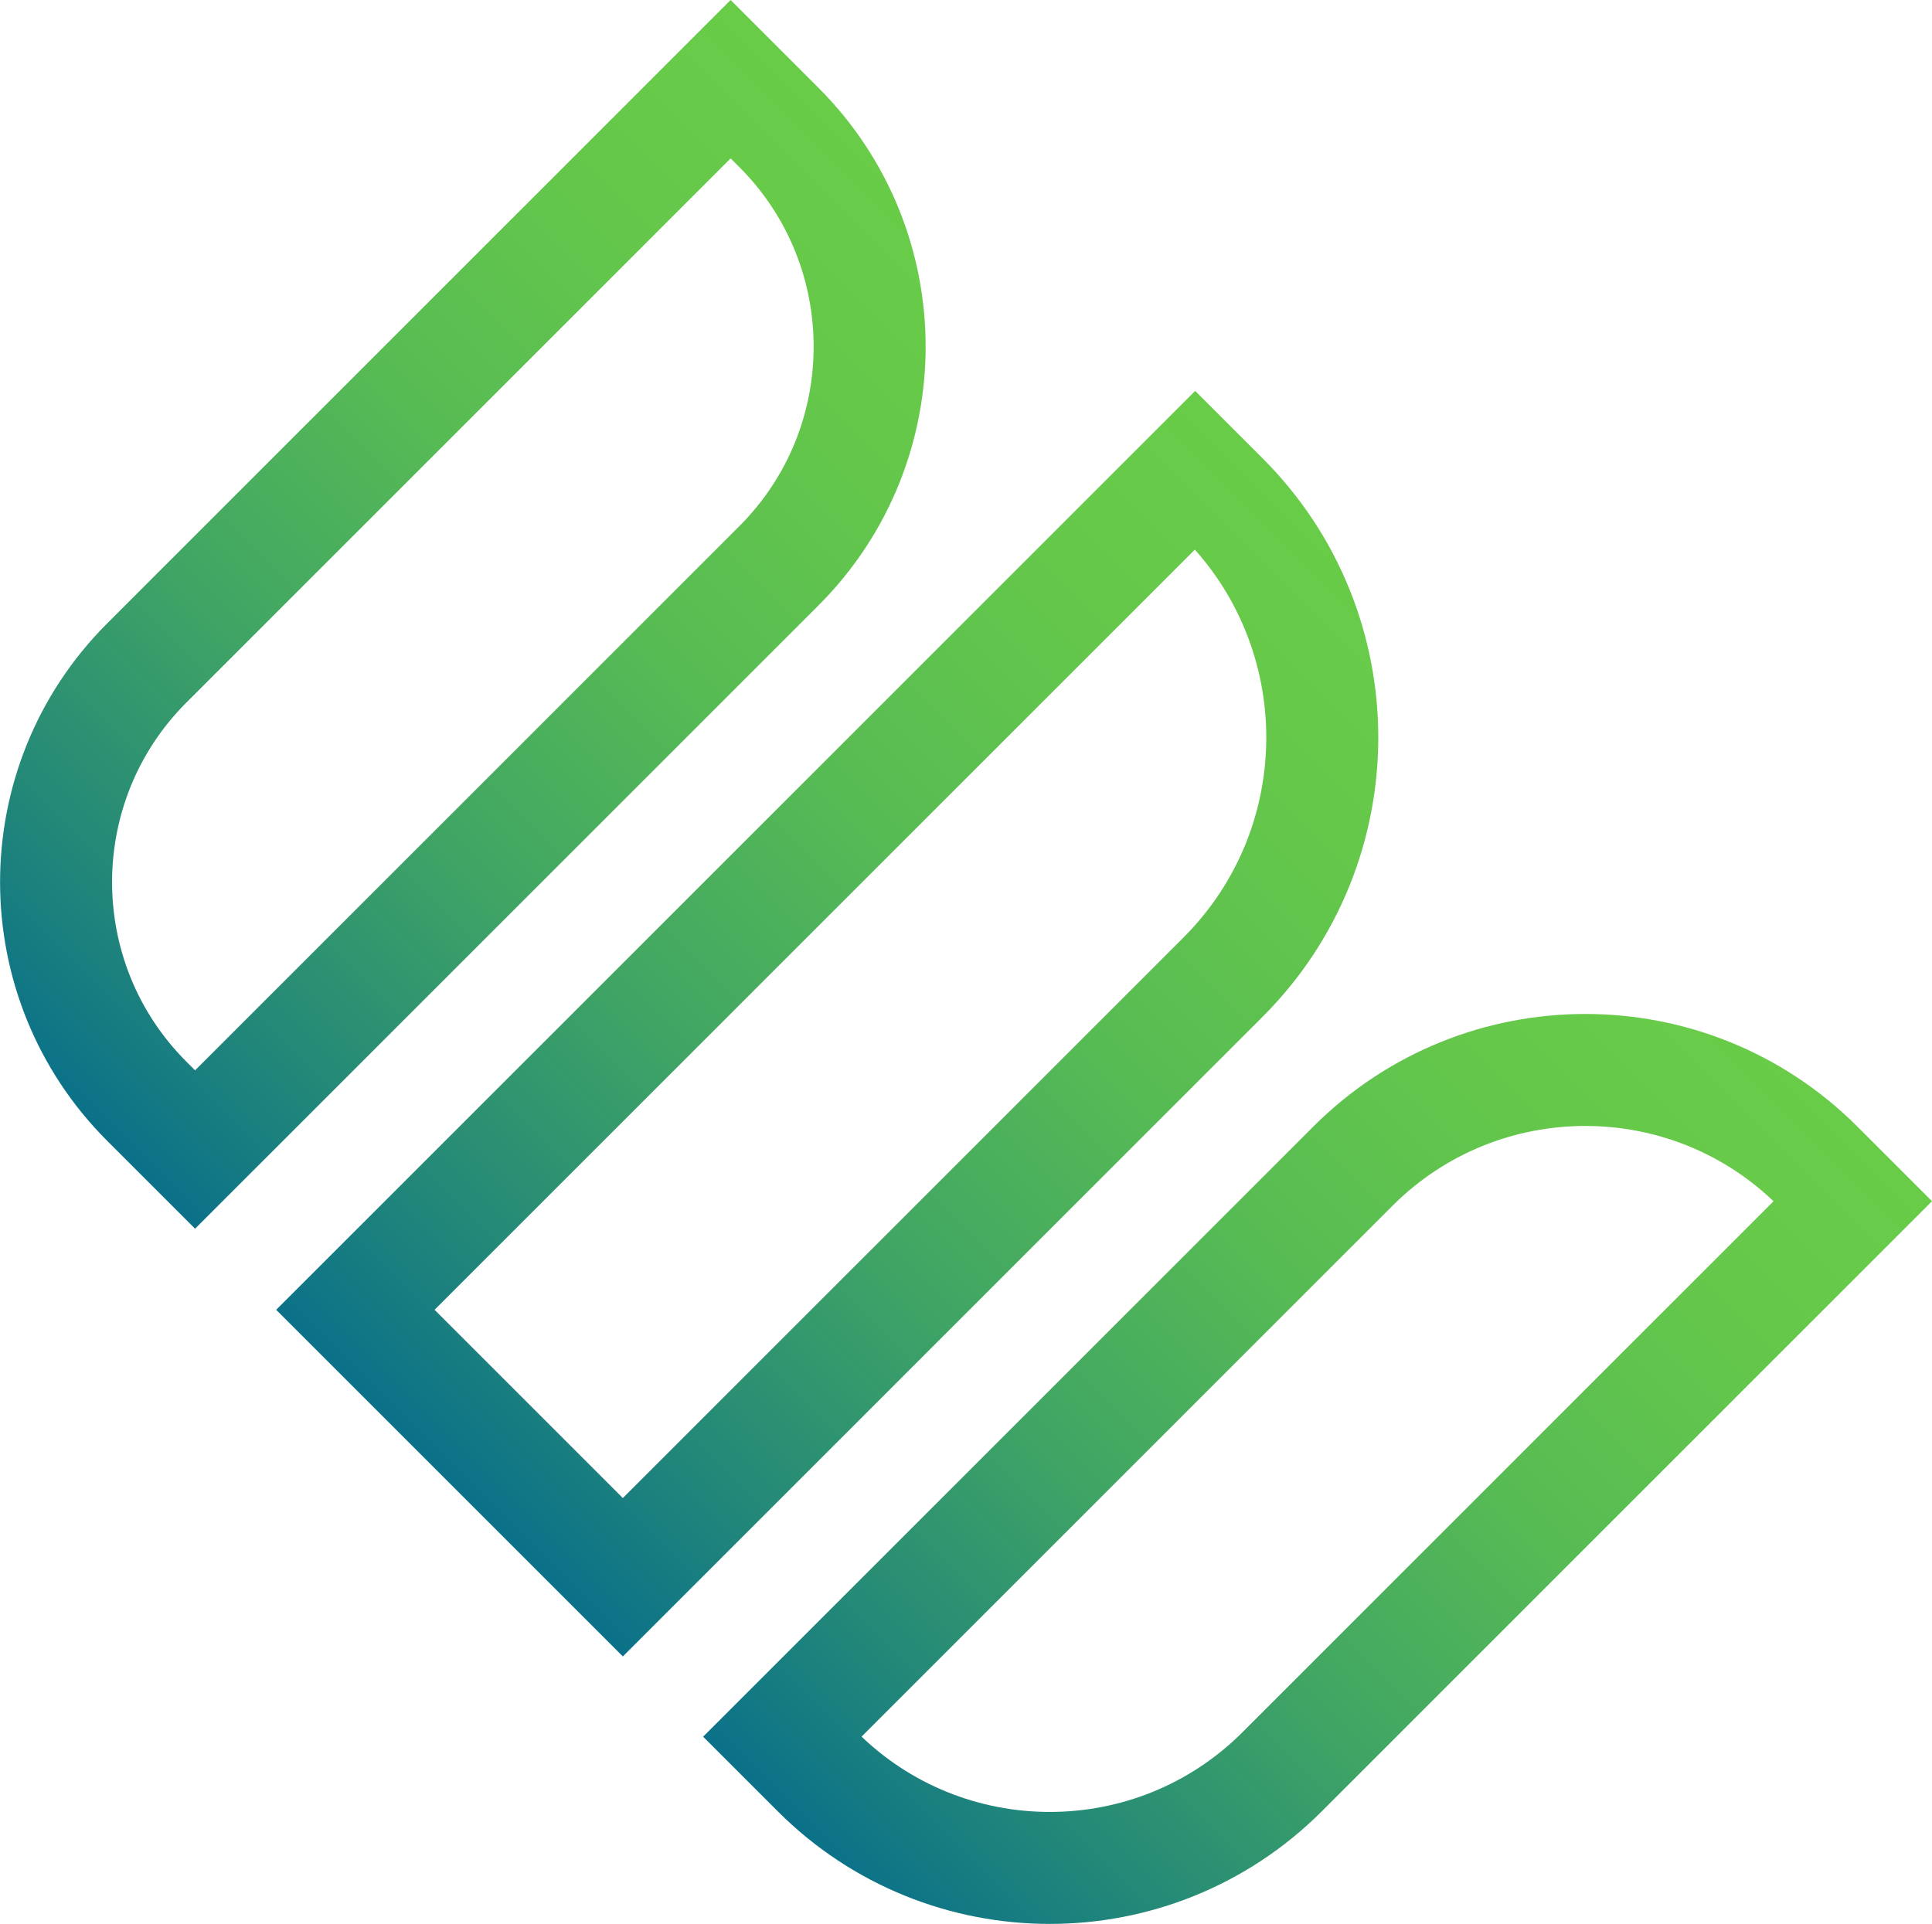
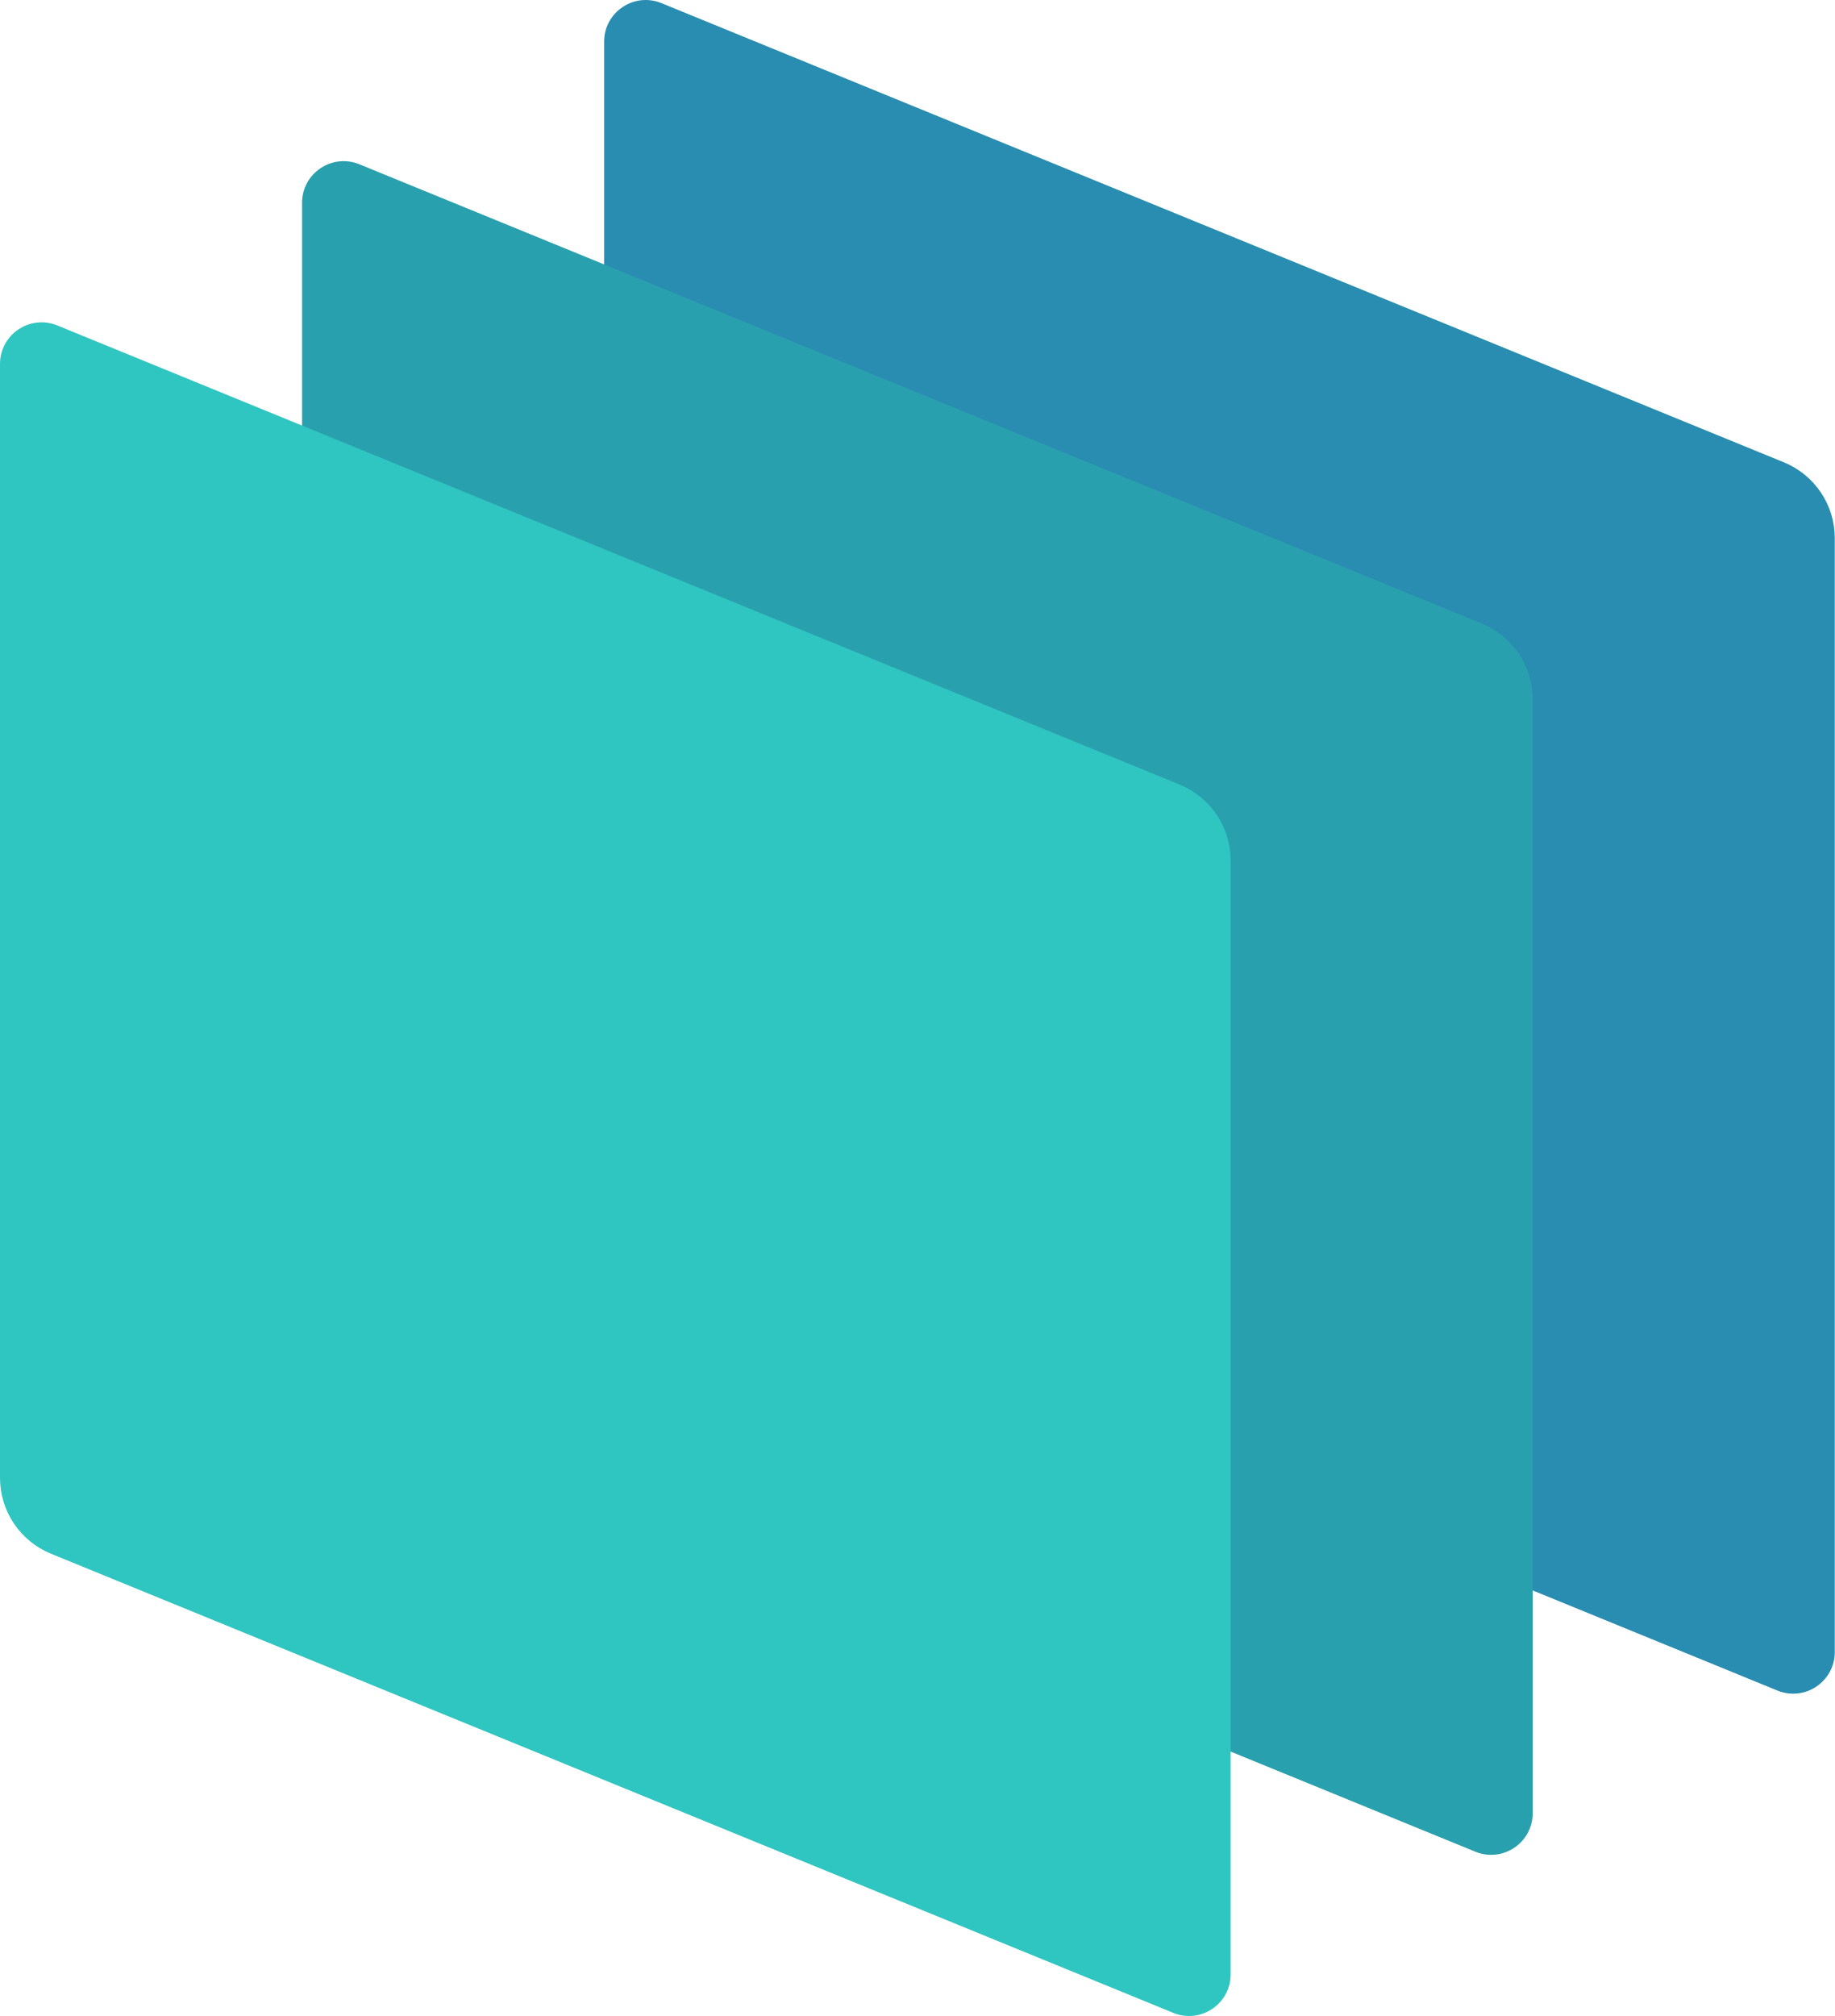
- <svg xmlns="http://www.w3.org/2000/svg" xmlns:xlink="http://www.w3.org/1999/xlink" id="Layer_2" data-name="Layer 2" viewBox="0 0 128.527 128.012">
-   <defs>
-     <style>
-       .cls-1 {
-         stroke: url(#linear-gradient-2);
-       }
- 
-       .cls-1, .cls-2, .cls-3 {
-         fill: none;
-         stroke-miterlimit: 10;
-         stroke-width: 7.451px;
-       }
- 
-       .cls-2 {
-         stroke: url(#linear-gradient-3);
-       }
- 
-       .cls-3 {
-         stroke: url(#linear-gradient);
-       }
-     </style>
-     <linearGradient id="linear-gradient" x1="-283.832" y1="-862.927" x2="-200.831" y2="-862.927" gradientTransform="translate(273.1229 903.8032)" gradientUnits="userSpaceOnUse">
-       <stop offset="0" stop-color="#0b7189" />
-       <stop offset=".15" stop-color="#238878" />
-       <stop offset=".374" stop-color="#41a663" />
-       <stop offset=".593" stop-color="#57bb54" />
-       <stop offset=".805" stop-color="#64c74b" />
-       <stop offset="1" stop-color="#69cc48" />
-     </linearGradient>
-     <linearGradient id="linear-gradient-2" x1="-283.832" y1="-822.682" x2="-197.37" y2="-822.682" gradientTransform="translate(301.0734 890.792)" xlink:href="#linear-gradient" />
-     <linearGradient id="linear-gradient-3" x1="-283.832" y1="-782.516" x2="-200.831" y2="-782.516" gradientTransform="translate(329.9823 880.2513)" xlink:href="#linear-gradient" />
-   </defs>
-   <g id="Layer_1-2" data-name="Layer 1">
-     <g>
-       <path class="cls-3" d="M13.638,28.295h54.928v4.542c0,11.381-9.24,20.621-20.621,20.621H-6.983v-4.542c0-11.381,9.24-20.621,20.621-20.621Z" transform="translate(-19.88528 33.74521) rotate(-45)" />
-       <path class="cls-1" d="M20.967,55.528H99.978v2.629c0,12.437-10.097,22.535-22.535,22.535H20.967v-25.163h0Z" transform="translate(-30.44896 62.7095) rotate(-45)" />
-       <path class="cls-2" d="M49.876,85.154h53.685c12.067,0,21.864,9.797,21.864,21.864v3.299h-53.685c-12.067,0-21.864-9.797-21.864-21.864v-3.299h0Z" transform="translate(-43.43723 90.60465) rotate(-45)" />
-     </g>
+ <svg xmlns="http://www.w3.org/2000/svg" id="b" data-name="Layer 2" width="164" height="180.164" viewBox="0 0 164 180.164">
+   <g id="c" data-name="Layer 1">
+     <path d="M158.873,151.079l-100.324-41.035c-2.751-1.125-4.549-3.803-4.549-6.775V3.723c0-2.644,2.68-4.443,5.127-3.442l100.324,41.035c2.751,1.125,4.549,3.803,4.549,6.775v99.546c0,2.644-2.68,4.443-5.127,3.442Z" fill="#288db1" stroke-width="0" />
+     <path d="M131.873,165.481L31.549,124.446c-2.751-1.125-4.549-3.803-4.549-6.775V18.125c0-2.644,2.68-4.443,5.127-3.442l100.324,41.035c2.751,1.125,4.549,3.803,4.549,6.775v99.546c0,2.644-2.68,4.443-5.127,3.442Z" fill="#28a0ad" stroke-width="0" />
+     <path d="M104.873,179.883L4.549,138.849c-2.751-1.125-4.549-3.803-4.549-6.775V32.528c0-2.644,2.68-4.443,5.127-3.442l100.324,41.035c2.751,1.125,4.549,3.803,4.549,6.775v99.546c0,2.644-2.68,4.443-5.127,3.442Z" fill="#2fc6c1" stroke-width="0" />
  </g>
</svg>
